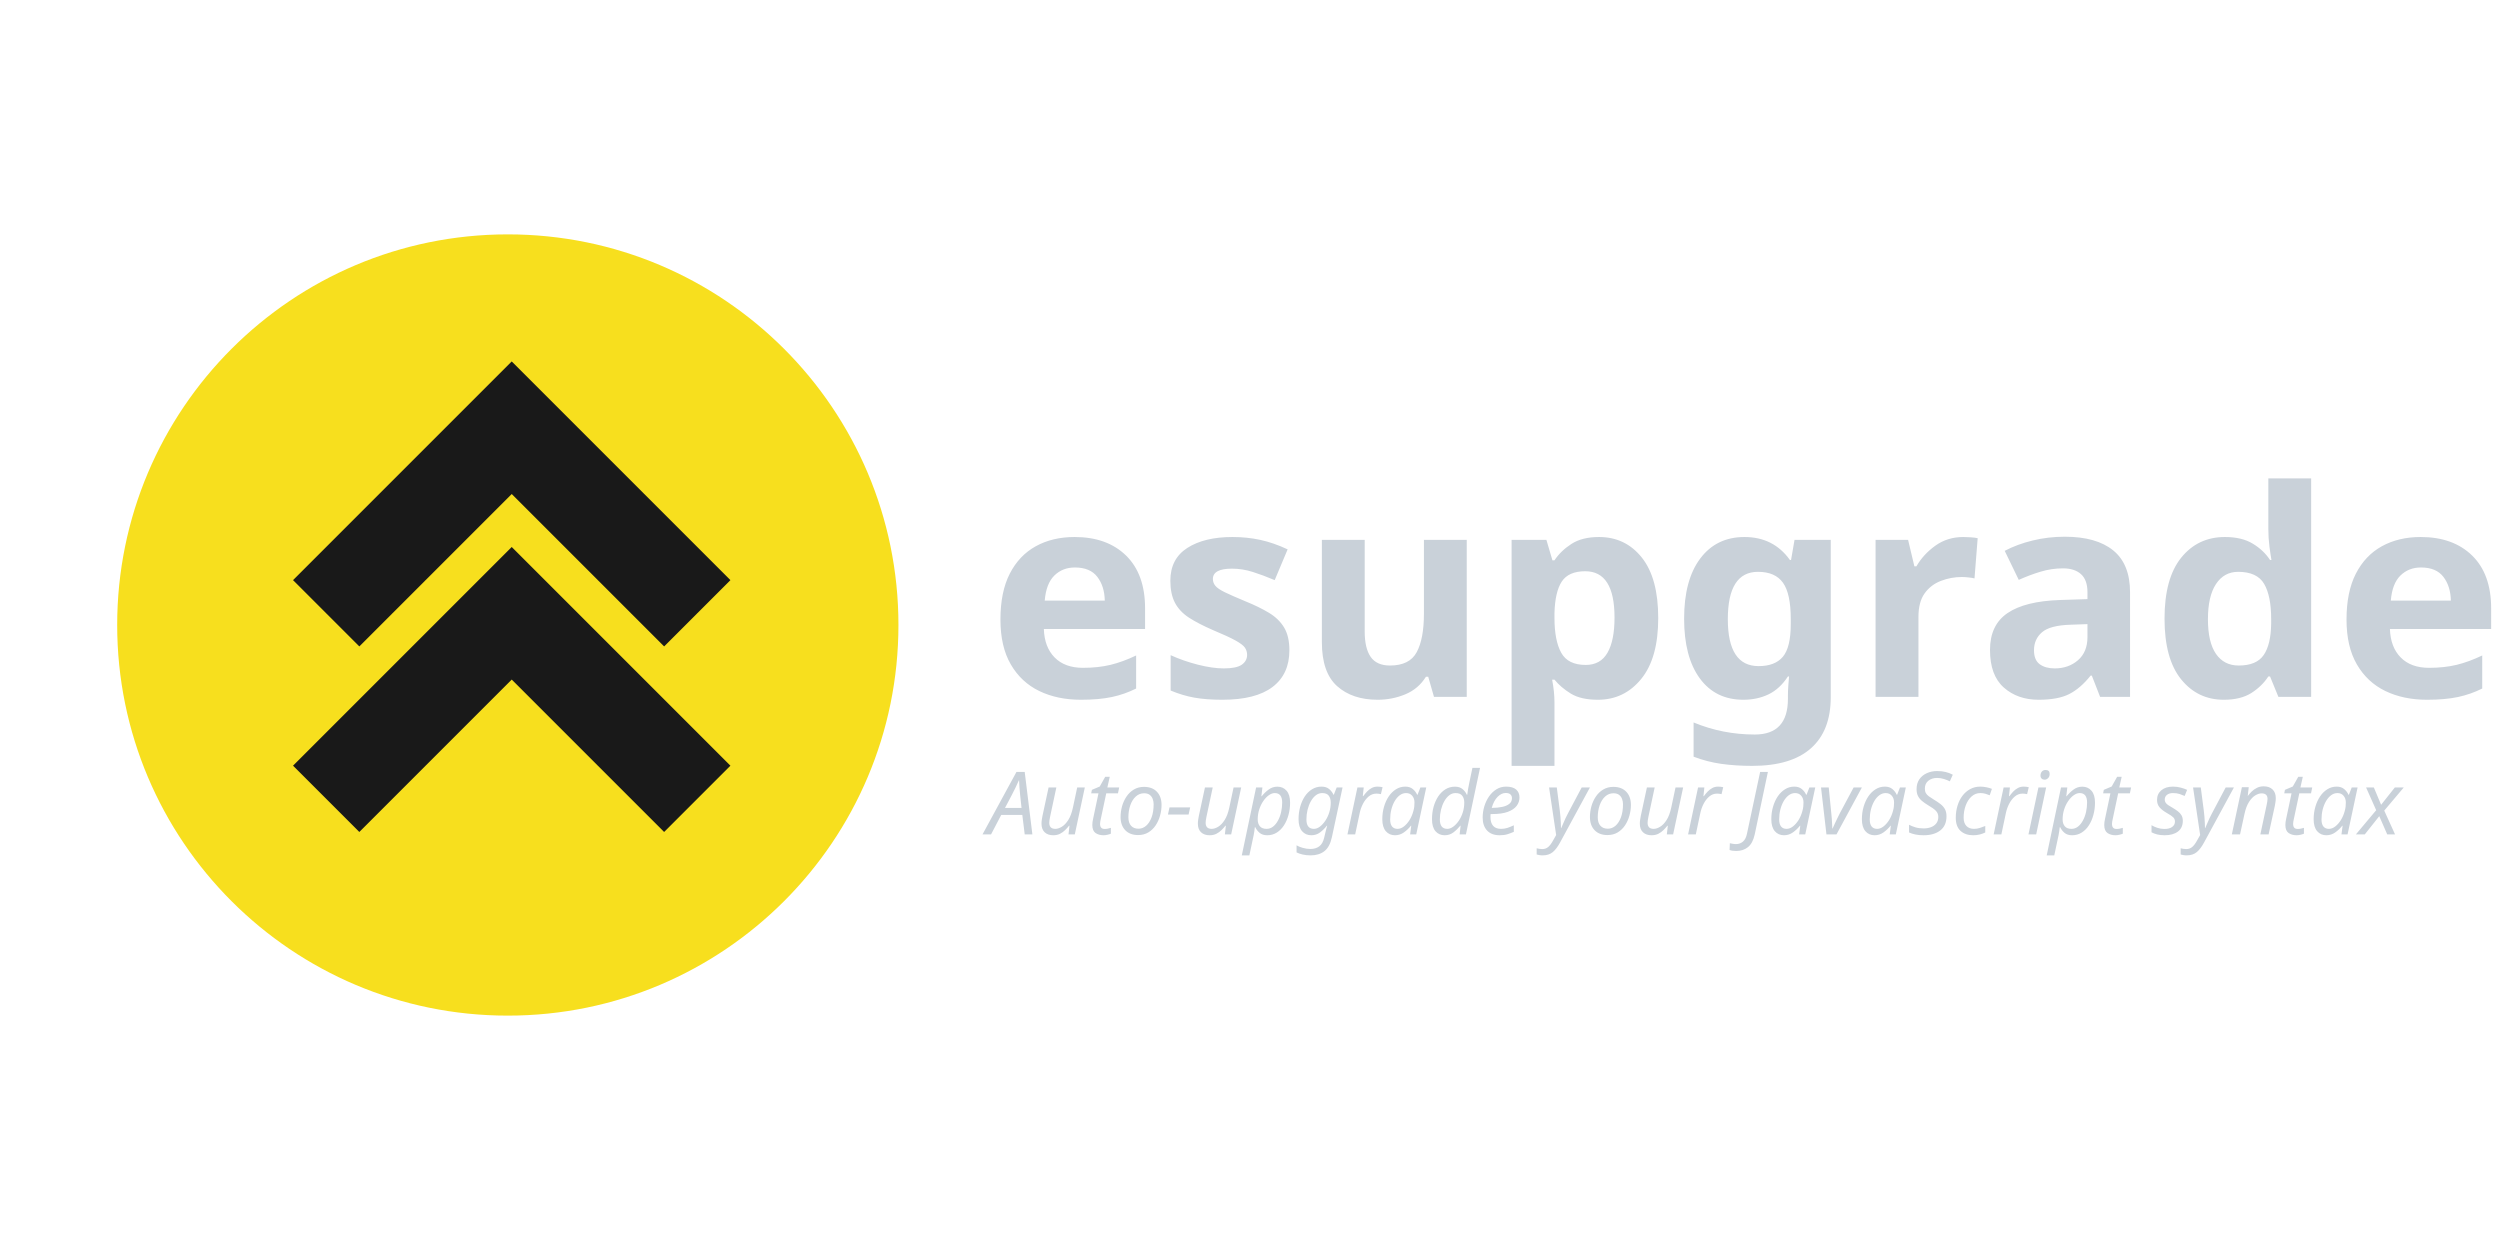
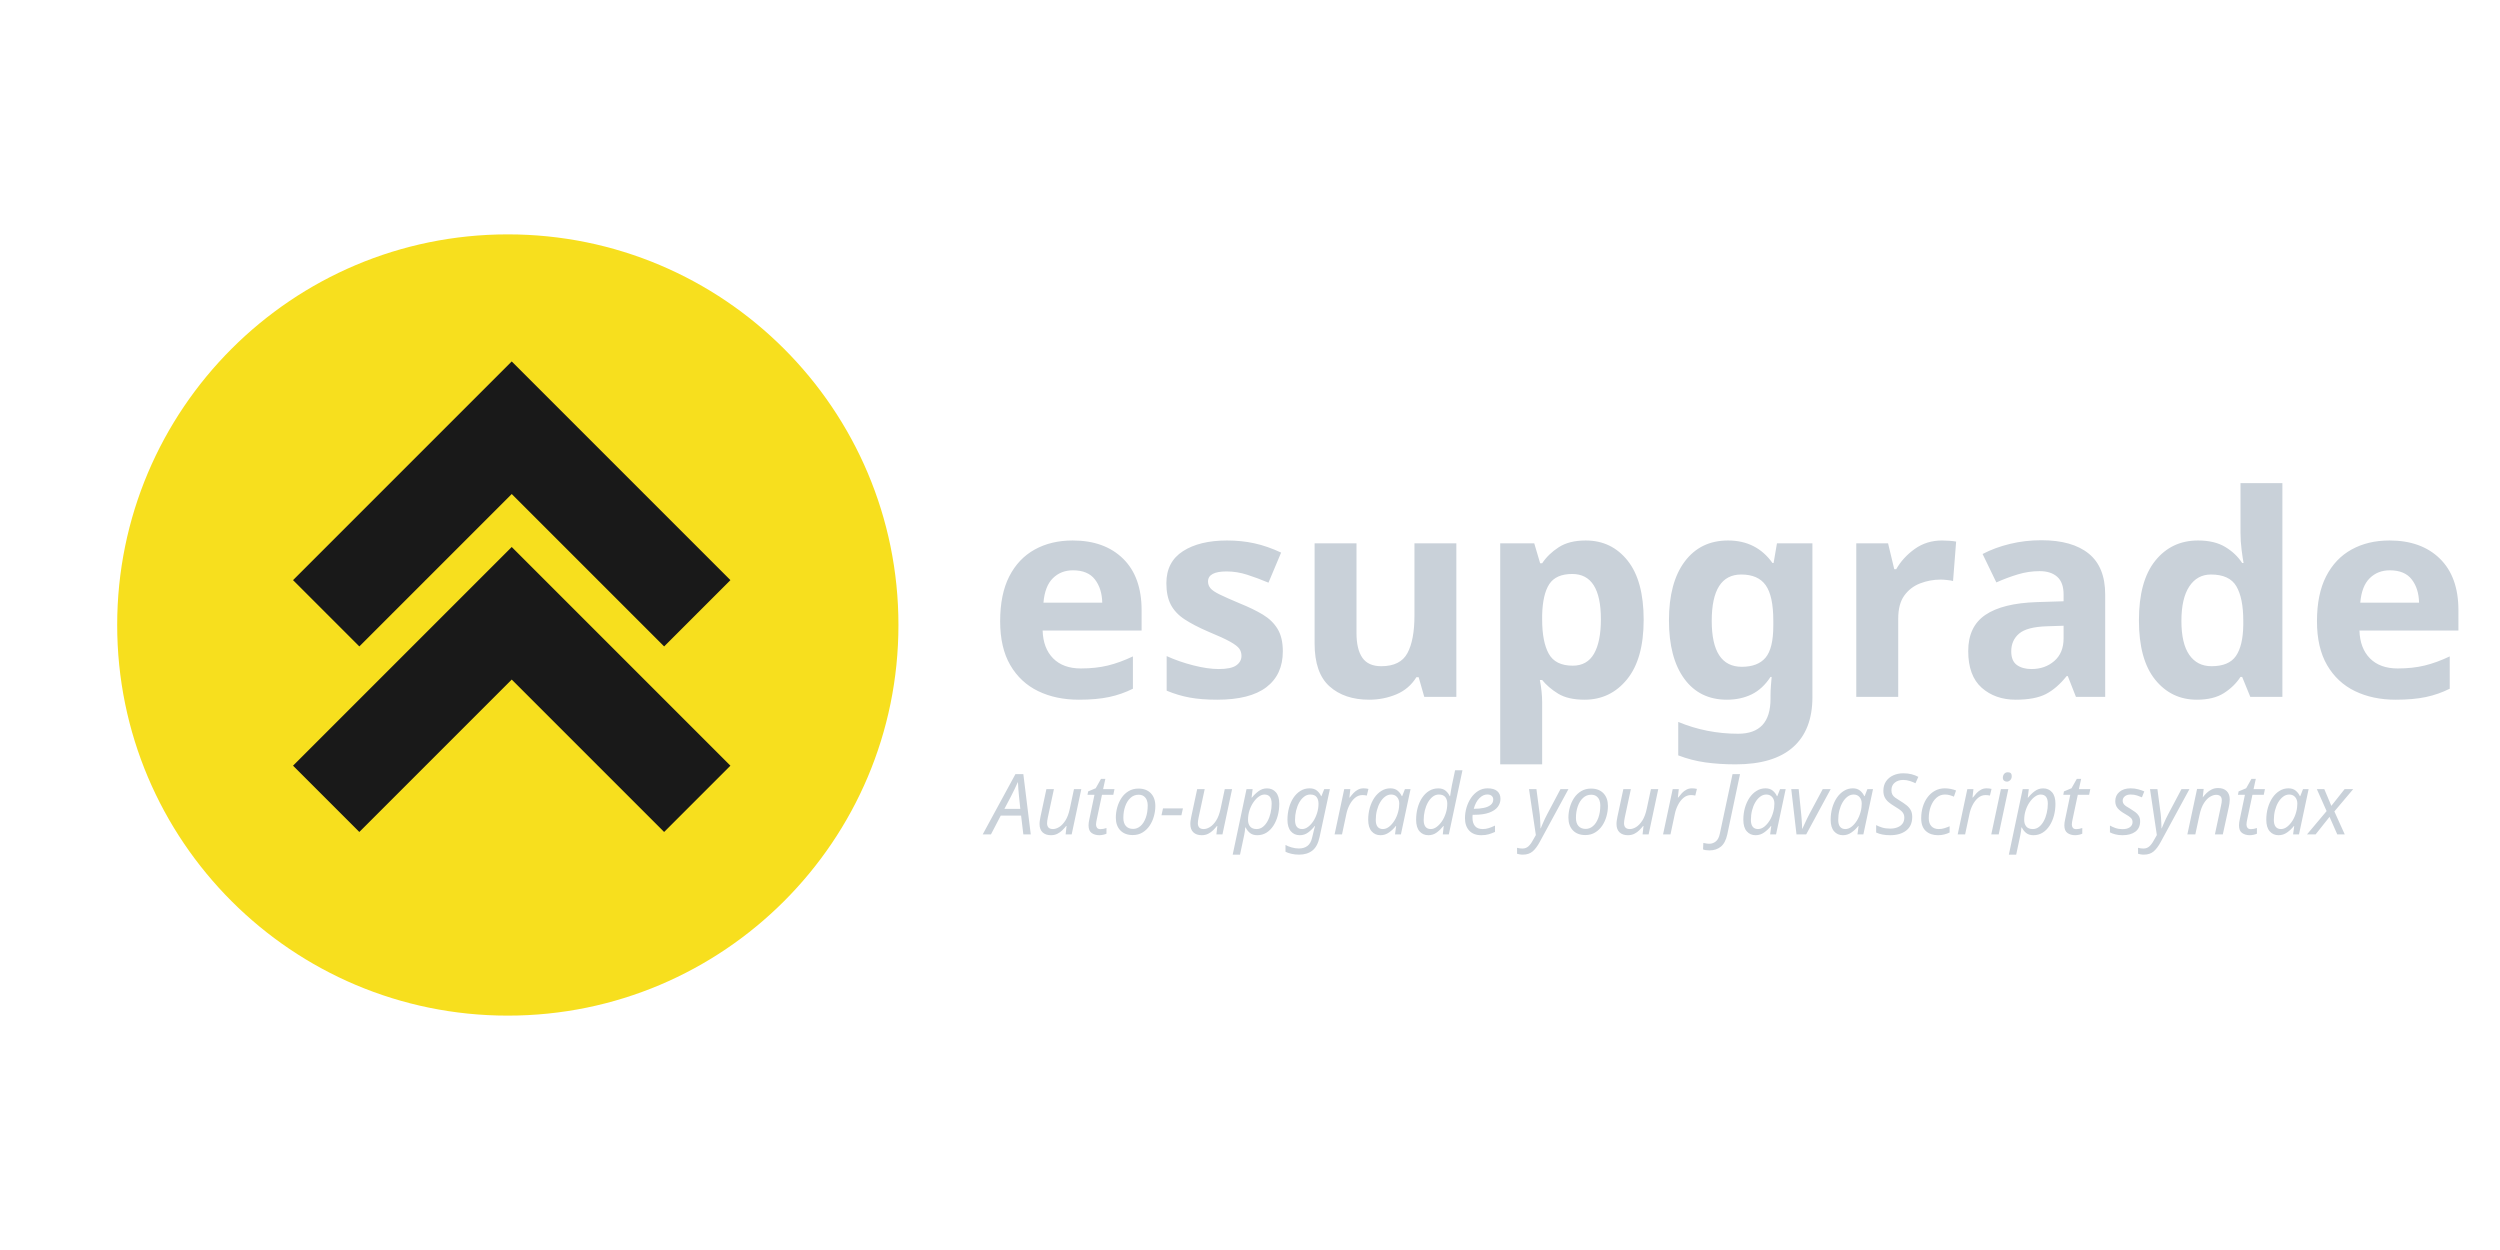
<svg xmlns="http://www.w3.org/2000/svg" width="640" height="320" font-family="Segoe UI, system-ui, sans-serif" viewBox="0 0 1280 640">
  <circle cx="260" cy="320" r="200" fill="#f7df1e" />
  <path fill="none" stroke="#191919" stroke-width="48" d="m167 409 95-95 95 95m-190 -95 95-95 95 95m415 50" />
-   <text x="241" y="148" fill="#c9d1d9" font-size="92" font-weight="bold" transform="matrix(1.6 0 0 1.6 120 120)">
+   <text x="241" y="148" fill="#c9d1d9" font-size="90" font-weight="bold" transform="matrix(1.6 0 0 1.6 120 120)">
    esupgrade
  </text>
-   <text x="241" y="192" fill="#c9d1d9" font-size="28" font-style="italic" transform="matrix(1.6 0 0 1.6 120 120)">
+   <text x="241" y="192" fill="#c9d1d9" font-size="27" font-style="italic" transform="matrix(1.6 0 0 1.6 120 120)">
    Auto-upgrade your JavaScript syntax
  </text>
</svg>
